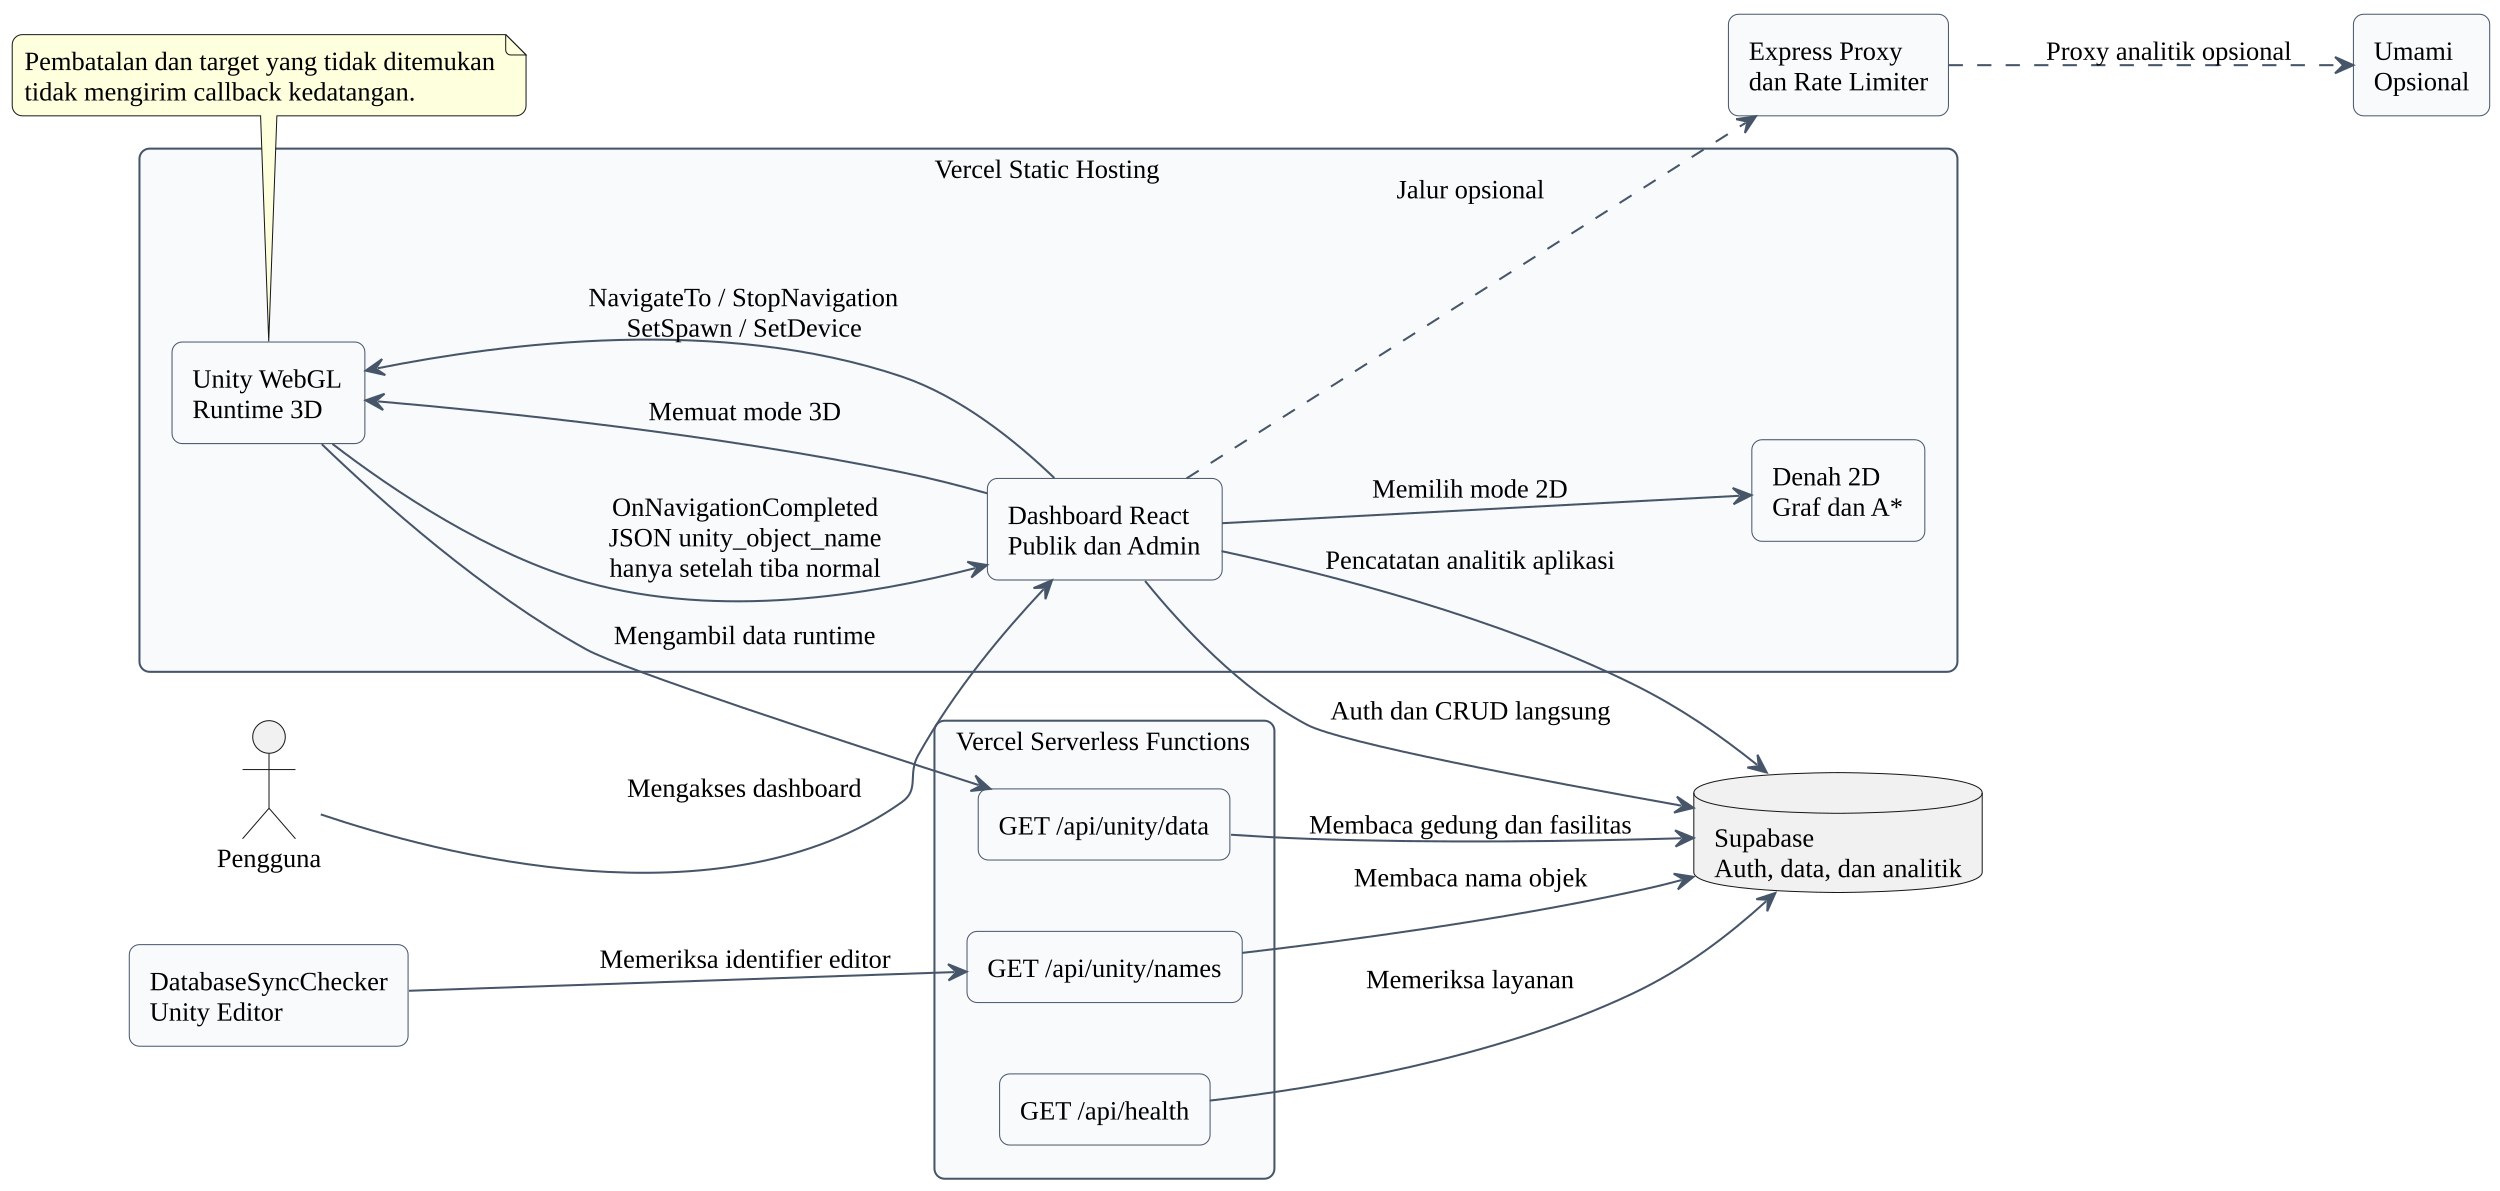
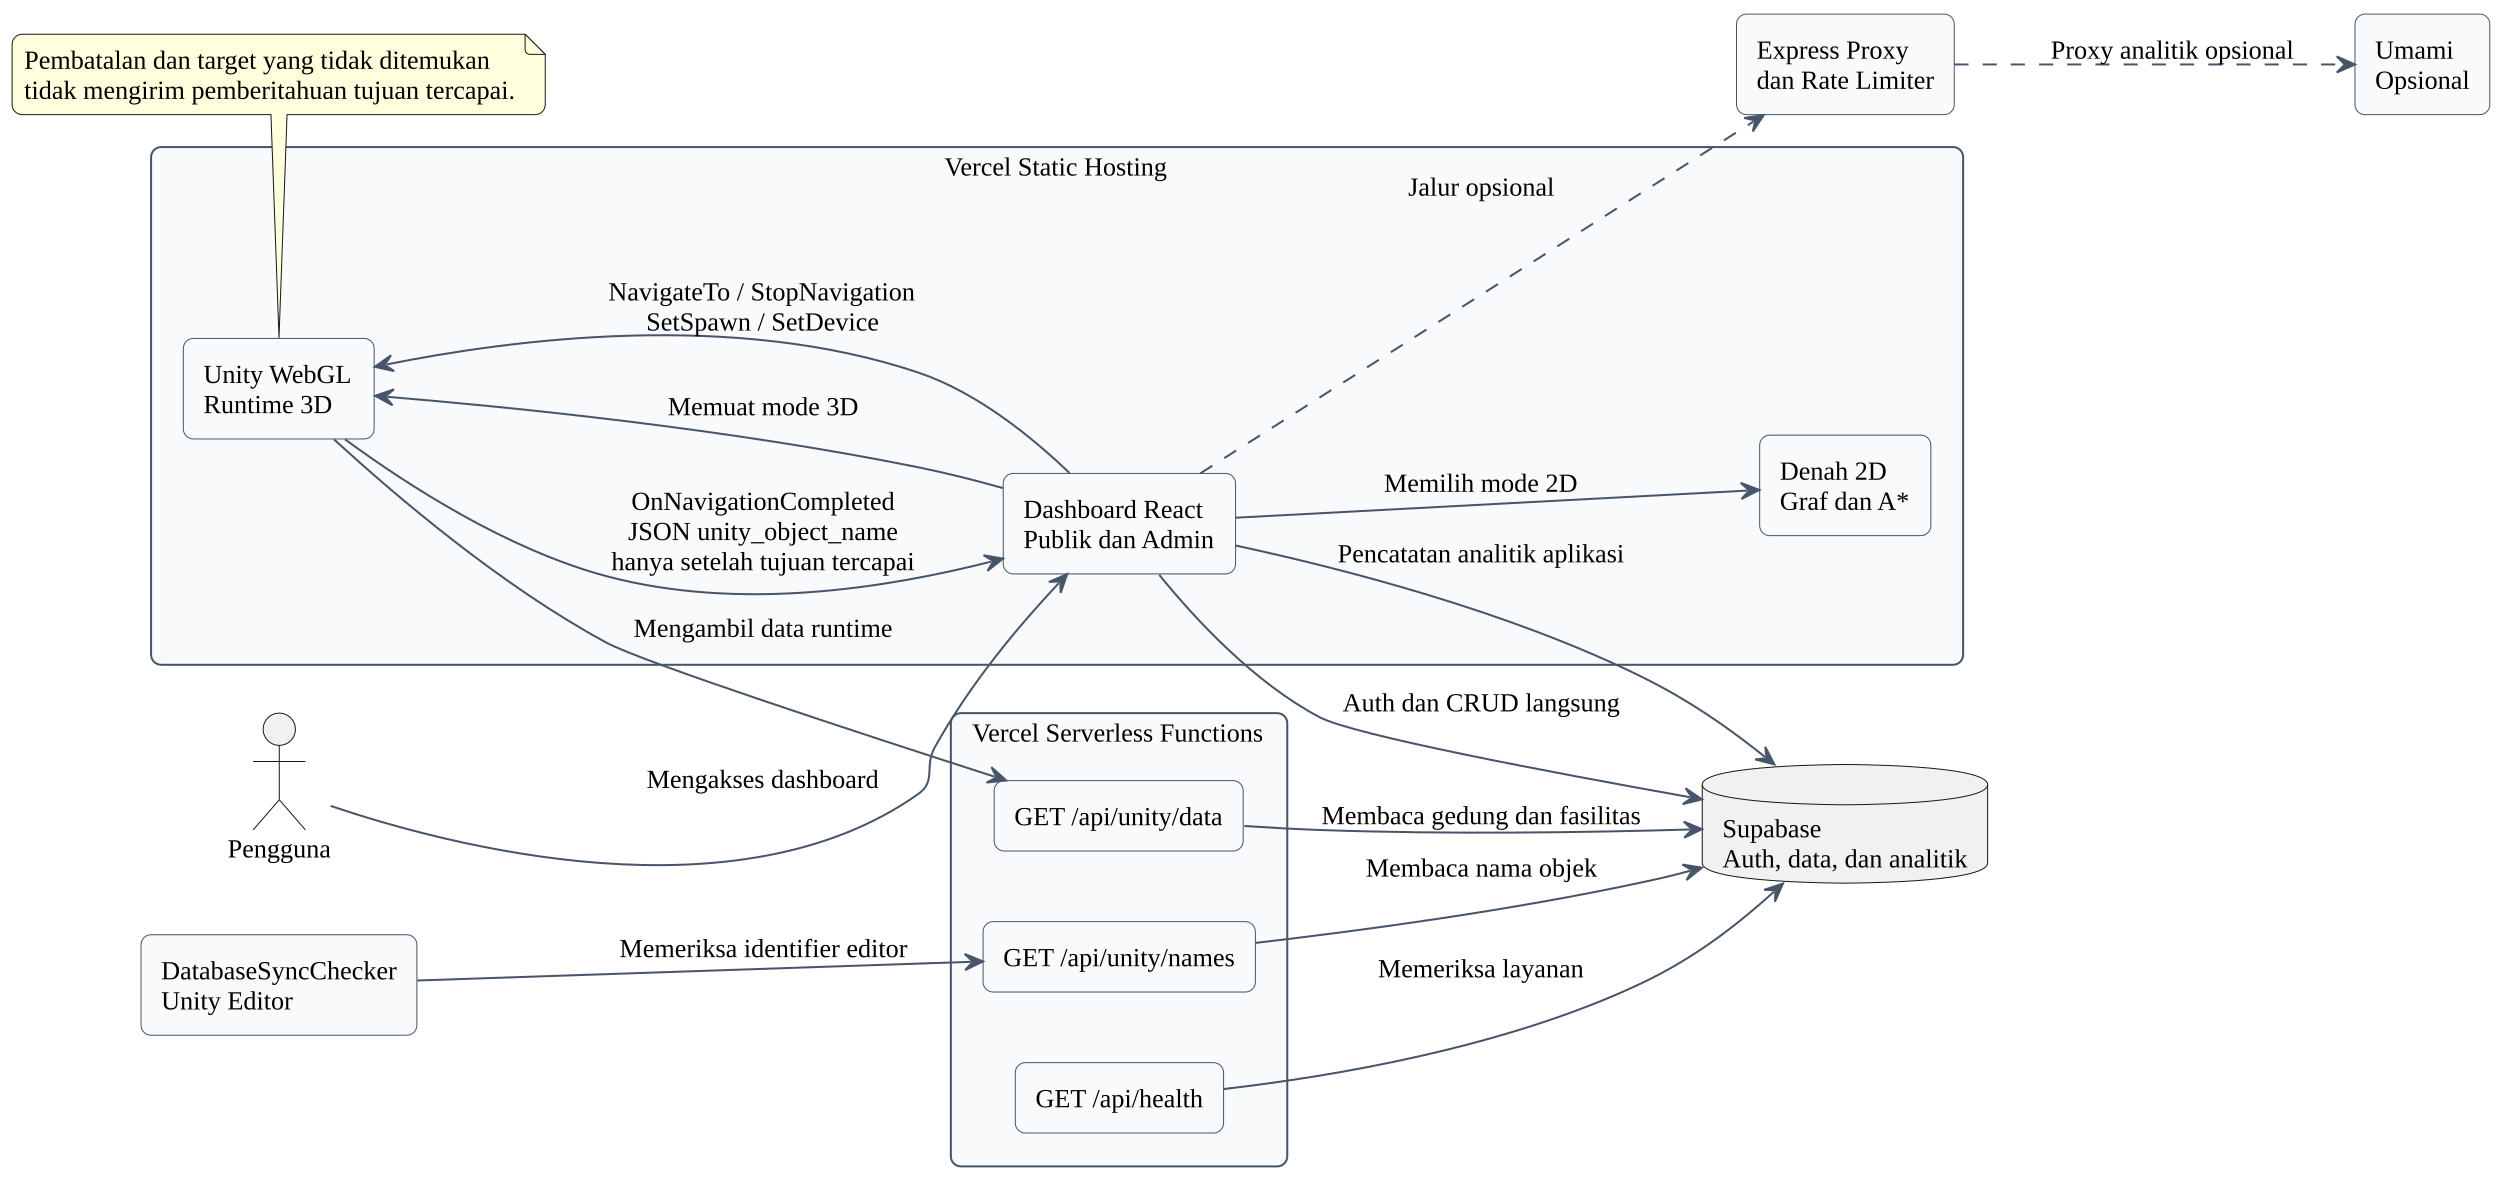
- <svg xmlns="http://www.w3.org/2000/svg" contentStyleType="text/css" height="585px" preserveAspectRatio="none" style="width:1228px;height:585px;background:#FFFFFF;" version="1.1" viewBox="0 0 1228 585" width="1228px" zoomAndPan="magnify">
+ <svg xmlns="http://www.w3.org/2000/svg" contentStyleType="text/css" height="585px" preserveAspectRatio="none" style="width:1241px;height:585px;background:#FFFFFF;" version="1.1" viewBox="0 0 1241 585" width="1241px" zoomAndPan="magnify">
  <defs />
  <g>
    <g id="cluster_vercel">
-       <rect fill="#F8FAFC" height="257" rx="5" ry="5" style="stroke:#475569;stroke-width:1.0;" width="893" x="68.5" y="73" />
-       <text fill="#000000" font-family="Times New Roman" font-size="13" lengthAdjust="spacing" textLength="111.915" x="459.042" y="87.413">Vercel Static Hosting</text>
+       <rect fill="#F8FAFC" height="257" rx="5" ry="5" style="stroke:#475569;stroke-width:1.0;" width="899.5" x="75" y="73" />
+       <text fill="#000000" font-family="Times New Roman" font-size="13" lengthAdjust="spacing" textLength="111.915" x="468.792" y="87.137">Vercel Static Hosting</text>
    </g>
    <g id="cluster_api">
-       <rect fill="#F8FAFC" height="225" rx="5" ry="5" style="stroke:#475569;stroke-width:1.0;" width="167" x="459" y="354" />
-       <text fill="#000000" font-family="Times New Roman" font-size="13" lengthAdjust="spacing" textLength="145.85" x="469.575" y="368.413">Vercel Serverless Functions</text>
+       <rect fill="#F8FAFC" height="225" rx="5" ry="5" style="stroke:#475569;stroke-width:1.0;" width="167" x="472" y="354" />
+       <text fill="#000000" font-family="Times New Roman" font-size="13" lengthAdjust="spacing" textLength="145.85" x="482.575" y="368.137">Vercel Serverless Functions</text>
    </g>
    <g id="elem_react">
-       <rect fill="#F8FAFC" height="49.898" rx="5" ry="5" style="stroke:#475569;stroke-width:0.5;" width="115.335" x="485" y="235" />
-       <text fill="#000000" font-family="Times New Roman" font-size="13" lengthAdjust="spacing" textLength="89.159" x="495" y="257.413">Dashboard React</text>
-       <text fill="#000000" font-family="Times New Roman" font-size="13" lengthAdjust="spacing" textLength="95.335" x="495" y="272.362">Publik dan Admin</text>
+       <rect fill="#F8FAFC" height="49.898" rx="5" ry="5" style="stroke:#475569;stroke-width:0.5;" width="115.335" x="498" y="235" />
+       <text fill="#000000" font-family="Times New Roman" font-size="13" lengthAdjust="spacing" textLength="89.159" x="508" y="257.137">Dashboard React</text>
+       <text fill="#000000" font-family="Times New Roman" font-size="13" lengthAdjust="spacing" textLength="95.335" x="508" y="272.085">Publik dan Admin</text>
    </g>
    <g id="elem_map2d">
-       <rect fill="#F8FAFC" height="49.898" rx="5" ry="5" style="stroke:#475569;stroke-width:0.5;" width="84.975" x="860.5" y="216" />
-       <text fill="#000000" font-family="Times New Roman" font-size="13" lengthAdjust="spacing" textLength="53.066" x="870.5" y="238.413">Denah 2D</text>
-       <text fill="#000000" font-family="Times New Roman" font-size="13" lengthAdjust="spacing" textLength="64.975" x="870.5" y="253.362">Graf dan A*</text>
+       <rect fill="#F8FAFC" height="49.898" rx="5" ry="5" style="stroke:#475569;stroke-width:0.5;" width="84.975" x="873.5" y="216" />
+       <text fill="#000000" font-family="Times New Roman" font-size="13" lengthAdjust="spacing" textLength="53.066" x="883.5" y="238.137">Denah 2D</text>
+       <text fill="#000000" font-family="Times New Roman" font-size="13" lengthAdjust="spacing" textLength="64.975" x="883.5" y="253.085">Graf dan A*</text>
    </g>
    <g id="elem_unity">
-       <rect fill="#F8FAFC" height="49.898" rx="5" ry="5" style="stroke:#475569;stroke-width:0.5;" width="94.731" x="84.5" y="168" />
-       <text fill="#000000" font-family="Times New Roman" font-size="13" lengthAdjust="spacing" textLength="74.731" x="94.5" y="190.413">Unity WebGL</text>
-       <text fill="#000000" font-family="Times New Roman" font-size="13" lengthAdjust="spacing" textLength="63.915" x="94.5" y="205.362">Runtime 3D</text>
+       <rect fill="#F8FAFC" height="49.898" rx="5" ry="5" style="stroke:#475569;stroke-width:0.5;" width="94.731" x="91" y="168" />
+       <text fill="#000000" font-family="Times New Roman" font-size="13" lengthAdjust="spacing" textLength="74.731" x="101" y="190.137">Unity WebGL</text>
+       <text fill="#000000" font-family="Times New Roman" font-size="13" lengthAdjust="spacing" textLength="63.915" x="101" y="205.085">Runtime 3D</text>
    </g>
    <g id="elem_runtimeApi">
-       <rect fill="#F8FAFC" height="34.949" rx="5" ry="5" style="stroke:#475569;stroke-width:0.5;" width="123.613" x="480.5" y="387.5" />
-       <text fill="#000000" font-family="Times New Roman" font-size="13" lengthAdjust="spacing" textLength="103.613" x="490.5" y="409.913">GET /api/unity/data</text>
+       <rect fill="#F8FAFC" height="34.949" rx="5" ry="5" style="stroke:#475569;stroke-width:0.5;" width="123.613" x="493.5" y="387.5" />
+       <text fill="#000000" font-family="Times New Roman" font-size="13" lengthAdjust="spacing" textLength="103.613" x="503.5" y="409.637">GET /api/unity/data</text>
    </g>
    <g id="elem_editorApi">
-       <rect fill="#F8FAFC" height="34.949" rx="5" ry="5" style="stroke:#475569;stroke-width:0.5;" width="135.172" x="475" y="457.5" />
-       <text fill="#000000" font-family="Times New Roman" font-size="13" lengthAdjust="spacing" textLength="115.172" x="485" y="479.913">GET /api/unity/names</text>
+       <rect fill="#F8FAFC" height="34.949" rx="5" ry="5" style="stroke:#475569;stroke-width:0.5;" width="135.172" x="488" y="457.5" />
+       <text fill="#000000" font-family="Times New Roman" font-size="13" lengthAdjust="spacing" textLength="115.172" x="498" y="479.637">GET /api/unity/names</text>
    </g>
    <g id="elem_healthApi">
-       <rect fill="#F8FAFC" height="34.949" rx="5" ry="5" style="stroke:#475569;stroke-width:0.5;" width="103.389" x="491" y="527.5" />
-       <text fill="#000000" font-family="Times New Roman" font-size="13" lengthAdjust="spacing" textLength="83.389" x="501" y="549.913">GET /api/health</text>
+       <rect fill="#F8FAFC" height="34.949" rx="5" ry="5" style="stroke:#475569;stroke-width:0.5;" width="103.389" x="504" y="527.5" />
+       <text fill="#000000" font-family="Times New Roman" font-size="13" lengthAdjust="spacing" textLength="83.389" x="514" y="549.637">GET /api/health</text>
    </g>
    <g id="elem_user">
-       <ellipse cx="132.135" cy="362" fill="#F1F1F1" rx="8" ry="8" style="stroke:#181818;stroke-width:0.5;" />
-       <path d="M132.135,370 L132.135,397 M119.135,378 L145.135,378 M132.135,397 L119.135,412 M132.135,397 L145.135,412 " fill="none" style="stroke:#181818;stroke-width:0.5;" />
-       <text fill="#000000" font-family="Times New Roman" font-size="13" lengthAdjust="spacing" textLength="51.27" x="106.5" y="425.913">Pengguna</text>
+       <ellipse cx="138.635" cy="362" fill="#F1F1F1" rx="8" ry="8" style="stroke:#181818;stroke-width:0.5;" />
+       <path d="M138.635,370 L138.635,397 M125.635,378 L151.635,378 M138.635,397 L125.635,412 M138.635,397 L151.635,412 " fill="none" style="stroke:#181818;stroke-width:0.5;" />
+       <text fill="#000000" font-family="Times New Roman" font-size="13" lengthAdjust="spacing" textLength="51.27" x="113" y="425.637">Pengguna</text>
    </g>
    <g id="elem_supabase">
-       <path d="M832,389.5 C832,379.5 902.83,379.5 902.83,379.5 C902.83,379.5 973.659,379.5 973.659,389.5 L973.659,428.397 C973.659,438.397 902.83,438.397 902.83,438.397 C902.83,438.397 832,438.397 832,428.397 L832,389.5 " fill="#F1F1F1" style="stroke:#181818;stroke-width:0.5;" />
-       <path d="M832,389.5 C832,399.5 902.83,399.5 902.83,399.5 C902.83,399.5 973.659,399.5 973.659,389.5 " fill="none" style="stroke:#181818;stroke-width:0.5;" />
-       <text fill="#000000" font-family="Times New Roman" font-size="13" lengthAdjust="spacing" textLength="49.099" x="842" y="415.913">Supabase</text>
-       <text fill="#000000" font-family="Times New Roman" font-size="13" lengthAdjust="spacing" textLength="121.659" x="842" y="430.862">Auth, data, dan analitik</text>
+       <path d="M845,389.5 C845,379.5 915.83,379.5 915.83,379.5 C915.83,379.5 986.659,379.5 986.659,389.5 L986.659,428.397 C986.659,438.397 915.83,438.397 915.83,438.397 C915.83,438.397 845,438.397 845,428.397 L845,389.5 " fill="#F1F1F1" style="stroke:#181818;stroke-width:0.5;" />
+       <path d="M845,389.5 C845,399.5 915.83,399.5 915.83,399.5 C915.83,399.5 986.659,399.5 986.659,389.5 " fill="none" style="stroke:#181818;stroke-width:0.5;" />
+       <text fill="#000000" font-family="Times New Roman" font-size="13" lengthAdjust="spacing" textLength="49.099" x="855" y="415.637">Supabase</text>
+       <text fill="#000000" font-family="Times New Roman" font-size="13" lengthAdjust="spacing" textLength="121.659" x="855" y="430.585">Auth, data, dan analitik</text>
    </g>
    <g id="elem_checker">
-       <rect fill="#F8FAFC" height="49.898" rx="5" ry="5" style="stroke:#475569;stroke-width:0.5;" width="136.949" x="63.5" y="464" />
-       <text fill="#000000" font-family="Times New Roman" font-size="13" lengthAdjust="spacing" textLength="116.949" x="73.5" y="486.413">DatabaseSyncChecker</text>
-       <text fill="#000000" font-family="Times New Roman" font-size="13" lengthAdjust="spacing" textLength="65.356" x="73.5" y="501.362">Unity Editor</text>
+       <rect fill="#F8FAFC" height="49.898" rx="5" ry="5" style="stroke:#475569;stroke-width:0.5;" width="136.949" x="70" y="464" />
+       <text fill="#000000" font-family="Times New Roman" font-size="13" lengthAdjust="spacing" textLength="116.949" x="80" y="486.137">DatabaseSyncChecker</text>
+       <text fill="#000000" font-family="Times New Roman" font-size="13" lengthAdjust="spacing" textLength="65.356" x="80" y="501.085">Unity Editor</text>
    </g>
    <g id="elem_express">
-       <rect fill="#F8FAFC" height="49.898" rx="5" ry="5" style="stroke:#475569;stroke-width:0.5;" width="108.08" x="849" y="7" />
-       <text fill="#000000" font-family="Times New Roman" font-size="13" lengthAdjust="spacing" textLength="75.467" x="859" y="29.413">Express Proxy</text>
-       <text fill="#000000" font-family="Times New Roman" font-size="13" lengthAdjust="spacing" textLength="88.08" x="859" y="44.362">dan Rate Limiter</text>
+       <rect fill="#F8FAFC" height="49.898" rx="5" ry="5" style="stroke:#475569;stroke-width:0.5;" width="108.08" x="862" y="7" />
+       <text fill="#000000" font-family="Times New Roman" font-size="13" lengthAdjust="spacing" textLength="75.467" x="872" y="29.137">Express Proxy</text>
+       <text fill="#000000" font-family="Times New Roman" font-size="13" lengthAdjust="spacing" textLength="88.08" x="872" y="44.085">dan Rate Limiter</text>
    </g>
    <g id="elem_umami">
-       <rect fill="#F8FAFC" height="49.898" rx="5" ry="5" style="stroke:#475569;stroke-width:0.5;" width="66.941" x="1156" y="7" />
-       <text fill="#000000" font-family="Times New Roman" font-size="13" lengthAdjust="spacing" textLength="38.994" x="1166" y="29.413">Umami</text>
-       <text fill="#000000" font-family="Times New Roman" font-size="13" lengthAdjust="spacing" textLength="46.941" x="1166" y="44.362">Opsional</text>
+       <rect fill="#F8FAFC" height="49.898" rx="5" ry="5" style="stroke:#475569;stroke-width:0.5;" width="66.941" x="1169" y="7" />
+       <text fill="#000000" font-family="Times New Roman" font-size="13" lengthAdjust="spacing" textLength="38.994" x="1179" y="29.137">Umami</text>
+       <text fill="#000000" font-family="Times New Roman" font-size="13" lengthAdjust="spacing" textLength="46.941" x="1179" y="44.085">Opsional</text>
    </g>
    <g id="elem_GMN29">
-       <path d="M6,22 L6,51.898 A5,5 0 0 0 11,56.898 L128,56.898 L132,167.71 L136,56.898 L253.398,56.898 A5,5 0 0 0 258.397,51.898 L258.397,27 L248.398,17 L11,17 A5,5 0 0 0 6,22 " fill="#FEFFDD" style="stroke:#181818;stroke-width:0.5;" />
-       <path d="M248.398,17 L248.398,24.5 A2.5,2.5 0 0 0 250.898,27 L258.397,27 L248.398,17 " fill="#FEFFDD" style="stroke:#181818;stroke-width:0.5;" />
-       <text fill="#000000" font-family="Times New Roman" font-size="13" lengthAdjust="spacing" textLength="231.398" x="12" y="34.413">Pembatalan dan target yang tidak ditemukan</text>
-       <text fill="#000000" font-family="Times New Roman" font-size="13" lengthAdjust="spacing" textLength="192.036" x="12" y="49.362">tidak mengirim callback kedatangan.</text>
+       <path d="M6,22 L6,51.898 A5,5 0 0 0 11,56.898 L134.5,56.898 L138.5,167.71 L142.5,56.898 L265.661,56.898 A5,5 0 0 0 270.661,51.898 L270.661,27 L260.661,17 L11,17 A5,5 0 0 0 6,22 " fill="#FEFFDD" style="stroke:#181818;stroke-width:0.5;" />
+       <path d="M260.661,17 L260.661,24.5 A2.5,2.5 0 0 0 263.161,27 L270.661,27 L260.661,17 " fill="#FEFFDD" style="stroke:#181818;stroke-width:0.5;" />
+       <text fill="#000000" font-family="Times New Roman" font-size="13" lengthAdjust="spacing" textLength="231.398" x="12" y="34.137">Pembatalan dan target yang tidak ditemukan</text>
+       <text fill="#000000" font-family="Times New Roman" font-size="13" lengthAdjust="spacing" textLength="243.661" x="12" y="49.085">tidak mengirim pemberitahuan tujuan tercapai.</text>
    </g>
    <g id="link_user_react">
-       <path d="M157.57,400.04 C214.01,419.09 354.83,456.68 443,394 C451.82,387.73 445.72,380.45 451,371 C469.07,338.66 492.659,310.74 512.649,289.39 " fill="none" id="user-to-react" style="stroke:#475569;stroke-width:1.0;" />
-       <polygon fill="#475569" points="516.75,285.01,507.679,288.846,513.333,288.66,513.519,294.314,516.75,285.01" style="stroke:#475569;stroke-width:1.0;" />
-       <text fill="#000000" font-family="Times New Roman" font-size="13" lengthAdjust="spacing" textLength="115.165" x="308" y="391.413">Mengakses dashboard</text>
+       <path d="M164.16,400.07 C221.49,419.46 365.76,458.16 456,394 C464.82,387.73 458.72,380.45 464,371 C482.07,338.66 505.659,310.74 525.649,289.39 " fill="none" id="user-to-react" style="stroke:#475569;stroke-width:1.0;" />
+       <polygon fill="#475569" points="529.75,285.01,520.679,288.846,526.333,288.66,526.519,294.314,529.75,285.01" style="stroke:#475569;stroke-width:1.0;" />
+       <text fill="#000000" font-family="Times New Roman" font-size="13" lengthAdjust="spacing" textLength="115.165" x="321" y="391.137">Mengakses dashboard</text>
    </g>
    <g id="link_react_map2d">
-       <path d="M600.31,256.99 C672.67,253.15 790.028,246.938 854.298,243.528 " fill="none" id="react-to-map2d" style="stroke:#475569;stroke-width:1.0;" />
-       <polygon fill="#475569" points="860.29,243.21,851.091,239.692,855.297,243.475,851.515,247.681,860.29,243.21" style="stroke:#475569;stroke-width:1.0;" />
-       <text fill="#000000" font-family="Times New Roman" font-size="13" lengthAdjust="spacing" textLength="96.046" x="674" y="244.413">Memilih mode 2D</text>
+       <path d="M613.31,256.99 C685.67,253.15 803.028,246.938 867.298,243.528 " fill="none" id="react-to-map2d" style="stroke:#475569;stroke-width:1.0;" />
+       <polygon fill="#475569" points="873.29,243.21,864.091,239.692,868.297,243.475,864.515,247.681,873.29,243.21" style="stroke:#475569;stroke-width:1.0;" />
+       <text fill="#000000" font-family="Times New Roman" font-size="13" lengthAdjust="spacing" textLength="96.046" x="687" y="244.137">Memilih mode 2D</text>
    </g>
    <g id="link_react_unity">
-       <path d="M484.83,242.3 C471.22,238.5 456.67,234.79 443,232 C350.52,213.15 246.518,202.427 185.558,197.157 " fill="none" id="react-to-unity" style="stroke:#475569;stroke-width:1.0;" />
-       <polygon fill="#475569" points="179.58,196.64,188.202,201.4,184.561,197.071,188.891,193.43,179.58,196.64" style="stroke:#475569;stroke-width:1.0;" />
-       <text fill="#000000" font-family="Times New Roman" font-size="13" lengthAdjust="spacing" textLength="94.593" x="318.5" y="206.413">Memuat mode 3D</text>
+       <path d="M497.83,242.28 C484.23,238.47 469.68,234.77 456,232 C361.18,212.8 254.31,202.136 192.23,196.986 " fill="none" id="react-to-unity" style="stroke:#475569;stroke-width:1.0;" />
+       <polygon fill="#475569" points="186.25,196.49,194.888,201.22,191.233,196.903,195.55,193.248,186.25,196.49" style="stroke:#475569;stroke-width:1.0;" />
+       <text fill="#000000" font-family="Times New Roman" font-size="13" lengthAdjust="spacing" textLength="94.593" x="331.5" y="206.137">Memuat mode 3D</text>
    </g>
    <g id="link_react_unity">
-       <path d="M517.89,234.8 C499.44,217.08 472.12,194.83 443,185 C353.73,154.88 247.524,168.505 185.534,180.885 " fill="none" id="react-to-unity-1" style="stroke:#475569;stroke-width:1.0;" />
-       <polygon fill="#475569" points="179.65,182.06,189.259,184.22,184.553,181.081,187.692,176.375,179.65,182.06" style="stroke:#475569;stroke-width:1.0;" />
-       <text fill="#000000" font-family="Times New Roman" font-size="13" lengthAdjust="spacing" textLength="153.08" x="289" y="150.413">NavigateTo / StopNavigation</text>
-       <text fill="#000000" font-family="Times New Roman" font-size="13" lengthAdjust="spacing" textLength="115.534" x="307.773" y="165.362">SetSpawn / SetDevice</text>
+       <path d="M530.89,234.8 C512.44,217.08 485.12,194.83 456,185 C364.34,154.07 254.993,168.272 191.933,180.902 " fill="none" id="react-to-unity-1" style="stroke:#475569;stroke-width:1.0;" />
+       <polygon fill="#475569" points="186.05,182.08,195.66,184.235,190.953,181.098,194.089,176.39,186.05,182.08" style="stroke:#475569;stroke-width:1.0;" />
+       <text fill="#000000" font-family="Times New Roman" font-size="13" lengthAdjust="spacing" textLength="153.08" x="302" y="149.137">NavigateTo / StopNavigation</text>
+       <text fill="#000000" font-family="Times New Roman" font-size="13" lengthAdjust="spacing" textLength="115.534" x="320.773" y="164.085">SetSpawn / SetDevice</text>
    </g>
    <g id="link_unity_react">
-       <path d="M163.31,218.07 C192.98,240.85 240.52,272.85 288,286 C353.98,304.28 427.01,292.456 479.06,279.056 " fill="none" id="unity-to-react" style="stroke:#475569;stroke-width:1.0;" />
-       <polygon fill="#475569" points="484.87,277.56,475.157,275.93,480.028,278.807,477.151,283.678,484.87,277.56" style="stroke:#475569;stroke-width:1.0;" />
-       <text fill="#000000" font-family="Times New Roman" font-size="13" lengthAdjust="spacing" textLength="130.698" x="300.628" y="253.413">OnNavigationCompleted</text>
-       <text fill="#000000" font-family="Times New Roman" font-size="13" lengthAdjust="spacing" textLength="133.955" x="299" y="268.362">JSON unity_object_name</text>
-       <text fill="#000000" font-family="Times New Roman" font-size="13" lengthAdjust="spacing" textLength="133.199" x="299.378" y="283.31">hanya setelah tiba normal</text>
+       <path d="M171.26,218.08 C202.3,240.87 251.93,272.88 301,286 C367.14,303.68 440.135,291.968 492.125,278.758 " fill="none" id="unity-to-react" style="stroke:#475569;stroke-width:1.0;" />
+       <polygon fill="#475569" points="497.94,277.28,488.232,275.62,493.094,278.511,490.202,283.373,497.94,277.28" style="stroke:#475569;stroke-width:1.0;" />
+       <text fill="#000000" font-family="Times New Roman" font-size="13" lengthAdjust="spacing" textLength="130.698" x="313.406" y="253.137">OnNavigationCompleted</text>
+       <text fill="#000000" font-family="Times New Roman" font-size="13" lengthAdjust="spacing" textLength="133.955" x="311.777" y="268.085">JSON unity_object_name</text>
+       <text fill="#000000" font-family="Times New Roman" font-size="13" lengthAdjust="spacing" textLength="150.509" x="303.5" y="283.034">hanya setelah tujuan tercapai</text>
    </g>
    <g id="link_react_supabase">
-       <path d="M562.47,285.38 C580.46,307.55 609.5,338.8 642,356 C658.69,364.84 754.793,383.045 825.963,395.755 " fill="none" id="react-to-supabase" style="stroke:#475569;stroke-width:1.0;" />
-       <polygon fill="#475569" points="831.87,396.81,823.713,391.29,826.948,395.931,822.307,399.166,831.87,396.81" style="stroke:#475569;stroke-width:1.0;" />
-       <text fill="#000000" font-family="Times New Roman" font-size="13" lengthAdjust="spacing" textLength="137.579" x="653.5" y="353.413">Auth dan CRUD langsung</text>
+       <path d="M575.47,285.38 C593.46,307.55 622.5,338.8 655,356 C671.69,364.84 767.793,383.045 838.963,395.755 " fill="none" id="react-to-supabase" style="stroke:#475569;stroke-width:1.0;" />
+       <polygon fill="#475569" points="844.87,396.81,836.713,391.29,839.948,395.931,835.307,399.166,844.87,396.81" style="stroke:#475569;stroke-width:1.0;" />
+       <text fill="#000000" font-family="Times New Roman" font-size="13" lengthAdjust="spacing" textLength="137.579" x="666.5" y="353.137">Auth dan CRUD langsung</text>
    </g>
    <g id="link_react_supabase">
-       <path d="M600.03,270.73 C653.83,282.29 736.14,303.51 802,336 C825.52,347.6 844.64,360.978 863.13,375.728 " fill="none" id="react-to-supabase-1" style="stroke:#475569;stroke-width:1.0;" />
-       <polygon fill="#475569" points="867.82,379.47,863.279,370.731,863.911,376.352,858.29,376.984,867.82,379.47" style="stroke:#475569;stroke-width:1.0;" />
-       <text fill="#000000" font-family="Times New Roman" font-size="13" lengthAdjust="spacing" textLength="142.226" x="651" y="279.413">Pencatatan analitik aplikasi</text>
+       <path d="M613.03,270.73 C666.83,282.29 749.14,303.51 815,336 C838.52,347.6 857.64,360.978 876.13,375.728 " fill="none" id="react-to-supabase-1" style="stroke:#475569;stroke-width:1.0;" />
+       <polygon fill="#475569" points="880.82,379.47,876.279,370.731,876.911,376.352,871.29,376.984,880.82,379.47" style="stroke:#475569;stroke-width:1.0;" />
+       <text fill="#000000" font-family="Times New Roman" font-size="13" lengthAdjust="spacing" textLength="142.226" x="664" y="279.137">Pencatatan analitik aplikasi</text>
    </g>
    <g id="link_unity_runtimeApi">
-       <path d="M158.06,218.19 C187.1,246.17 237.46,291.07 288,319 C305.77,328.82 411.687,363.476 480.757,385.646 " fill="none" id="unity-to-runtimeApi" style="stroke:#475569;stroke-width:1.0;" />
-       <polygon fill="#475569" points="486.47,387.48,479.123,380.921,481.709,385.952,476.678,388.538,486.47,387.48" style="stroke:#475569;stroke-width:1.0;" />
-       <text fill="#000000" font-family="Times New Roman" font-size="13" lengthAdjust="spacing" textLength="128.521" x="301.5" y="316.413">Mengambil data runtime</text>
+       <path d="M165.81,218.12 C196.25,246.04 248.89,290.88 301,319 C318.87,328.64 424.749,363.351 493.789,385.581 " fill="none" id="unity-to-runtimeApi" style="stroke:#475569;stroke-width:1.0;" />
+       <polygon fill="#475569" points="499.5,387.42,492.159,380.854,494.741,385.887,489.707,388.469,499.5,387.42" style="stroke:#475569;stroke-width:1.0;" />
+       <text fill="#000000" font-family="Times New Roman" font-size="13" lengthAdjust="spacing" textLength="128.521" x="314.5" y="316.137">Mengambil data runtime</text>
    </g>
    <g id="link_runtimeApi_supabase">
-       <path d="M604.68,410.02 C617.02,410.85 629.92,411.57 642,412 C706.29,414.28 773.562,413.262 825.913,411.762 " fill="none" id="runtimeApi-to-supabase" style="stroke:#475569;stroke-width:1.0;" />
-       <polygon fill="#475569" points="831.91,411.59,822.799,407.849,826.912,411.733,823.028,415.846,831.91,411.59" style="stroke:#475569;stroke-width:1.0;" />
-       <text fill="#000000" font-family="Times New Roman" font-size="13" lengthAdjust="spacing" textLength="158.476" x="643" y="409.413">Membaca gedung dan fasilitas</text>
+       <path d="M617.68,410.02 C630.02,410.85 642.92,411.57 655,412 C719.29,414.28 786.562,413.262 838.913,411.762 " fill="none" id="runtimeApi-to-supabase" style="stroke:#475569;stroke-width:1.0;" />
+       <polygon fill="#475569" points="844.91,411.59,835.799,407.849,839.912,411.733,836.028,415.846,844.91,411.59" style="stroke:#475569;stroke-width:1.0;" />
+       <text fill="#000000" font-family="Times New Roman" font-size="13" lengthAdjust="spacing" textLength="158.476" x="656" y="409.137">Membaca gedung dan fasilitas</text>
    </g>
    <g id="link_checker_editorApi">
-       <path d="M200.91,486.67 C276.92,484.07 393.274,480.075 468.784,477.495 " fill="none" id="checker-to-editorApi" style="stroke:#475569;stroke-width:1.0;" />
-       <polygon fill="#475569" points="474.78,477.29,465.649,473.6,469.783,477.461,465.922,481.595,474.78,477.29" style="stroke:#475569;stroke-width:1.0;" />
-       <text fill="#000000" font-family="Times New Roman" font-size="13" lengthAdjust="spacing" textLength="142.949" x="294.5" y="475.413">Memeriksa identifier editor</text>
+       <path d="M207.1,486.72 C284.62,484.1 404.893,480.042 481.963,477.442 " fill="none" id="checker-to-editorApi" style="stroke:#475569;stroke-width:1.0;" />
+       <polygon fill="#475569" points="487.96,477.24,478.83,473.546,482.963,477.409,479.1,481.541,487.96,477.24" style="stroke:#475569;stroke-width:1.0;" />
+       <text fill="#000000" font-family="Times New Roman" font-size="13" lengthAdjust="spacing" textLength="142.949" x="307.5" y="475.137">Memeriksa identifier editor</text>
    </g>
    <g id="link_editorApi_supabase">
-       <path d="M610.1,468.07 C662.57,461.98 737.41,451.92 802,438 C811.72,435.91 816.086,434.929 826.046,432.249 " fill="none" id="editorApi-to-supabase" style="stroke:#475569;stroke-width:1.0;" />
-       <polygon fill="#475569" points="831.84,430.69,822.11,429.166,827.012,431.989,824.188,436.891,831.84,430.69" style="stroke:#475569;stroke-width:1.0;" />
-       <text fill="#000000" font-family="Times New Roman" font-size="13" lengthAdjust="spacing" textLength="114.785" x="665" y="435.413">Membaca nama objek</text>
+       <path d="M623.1,468.07 C675.57,461.98 750.41,451.92 815,438 C824.72,435.91 829.086,434.929 839.046,432.249 " fill="none" id="editorApi-to-supabase" style="stroke:#475569;stroke-width:1.0;" />
+       <polygon fill="#475569" points="844.84,430.69,835.11,429.166,840.012,431.989,837.188,436.891,844.84,430.69" style="stroke:#475569;stroke-width:1.0;" />
+       <text fill="#000000" font-family="Times New Roman" font-size="13" lengthAdjust="spacing" textLength="114.785" x="678" y="435.137">Membaca nama objek</text>
    </g>
    <g id="link_express_umami">
-       <path d="M957.18,32 C1015.56,32 1101.43,32 1149.96,32 " fill="none" id="express-to-umami" style="stroke:#475569;stroke-width:1.0;stroke-dasharray:7.0,7.0;" />
-       <polygon fill="#475569" points="1155.96,32,1146.96,28,1150.96,32,1146.96,36,1155.96,32" style="stroke:#475569;stroke-width:1.0;" />
-       <text fill="#000000" font-family="Times New Roman" font-size="13" lengthAdjust="spacing" textLength="120.599" x="1005" y="29.413">Proxy analitik opsional</text>
+       <path d="M970.18,32 C1028.56,32 1114.43,32 1162.96,32 " fill="none" id="express-to-umami" style="stroke:#475569;stroke-width:1.0;stroke-dasharray:7.0,7.0;" />
+       <polygon fill="#475569" points="1168.96,32,1159.96,28,1163.96,32,1159.96,36,1168.96,32" style="stroke:#475569;stroke-width:1.0;" />
+       <text fill="#000000" font-family="Times New Roman" font-size="13" lengthAdjust="spacing" textLength="120.599" x="1018" y="29.137">Proxy analitik opsional</text>
    </g>
    <g id="link_react_express">
-       <path d="M582.89,234.95 C651.83,191.11 788.497,104.19 857.477,60.31 " fill="none" id="react-to-express" style="stroke:#475569;stroke-width:1.0;stroke-dasharray:7.0,7.0;" />
-       <polygon fill="#475569" points="862.54,57.09,852.799,58.546,858.321,59.774,857.093,65.296,862.54,57.09" style="stroke:#475569;stroke-width:1.0;" />
-       <text fill="#000000" font-family="Times New Roman" font-size="13" lengthAdjust="spacing" textLength="72.573" x="686" y="97.413">Jalur opsional</text>
+       <path d="M595.89,234.95 C664.83,191.11 801.497,104.19 870.477,60.31 " fill="none" id="react-to-express" style="stroke:#475569;stroke-width:1.0;stroke-dasharray:7.0,7.0;" />
+       <polygon fill="#475569" points="875.54,57.09,865.799,58.546,871.321,59.774,870.093,65.296,875.54,57.09" style="stroke:#475569;stroke-width:1.0;" />
+       <text fill="#000000" font-family="Times New Roman" font-size="13" lengthAdjust="spacing" textLength="72.573" x="699" y="97.137">Jalur opsional</text>
    </g>
    <g id="link_healthApi_supabase">
-       <path d="M594.26,540.61 C648.02,534.43 734.32,520.1 802,488 C827.99,475.68 848.917,459.522 867.607,442.642 " fill="none" id="healthApi-to-supabase" style="stroke:#475569;stroke-width:1.0;" />
-       <polygon fill="#475569" points="872.06,438.62,862.7,441.684,868.349,441.971,868.062,447.621,872.06,438.62" style="stroke:#475569;stroke-width:1.0;" />
-       <text fill="#000000" font-family="Times New Roman" font-size="13" lengthAdjust="spacing" textLength="102.153" x="671" y="485.413">Memeriksa layanan</text>
+       <path d="M607.26,540.61 C661.02,534.43 747.32,520.1 815,488 C840.99,475.68 861.917,459.522 880.607,442.642 " fill="none" id="healthApi-to-supabase" style="stroke:#475569;stroke-width:1.0;" />
+       <polygon fill="#475569" points="885.06,438.62,875.7,441.684,881.349,441.971,881.062,447.621,885.06,438.62" style="stroke:#475569;stroke-width:1.0;" />
+       <text fill="#000000" font-family="Times New Roman" font-size="13" lengthAdjust="spacing" textLength="102.153" x="684" y="485.137">Memeriksa layanan</text>
    </g>
  </g>
</svg>
